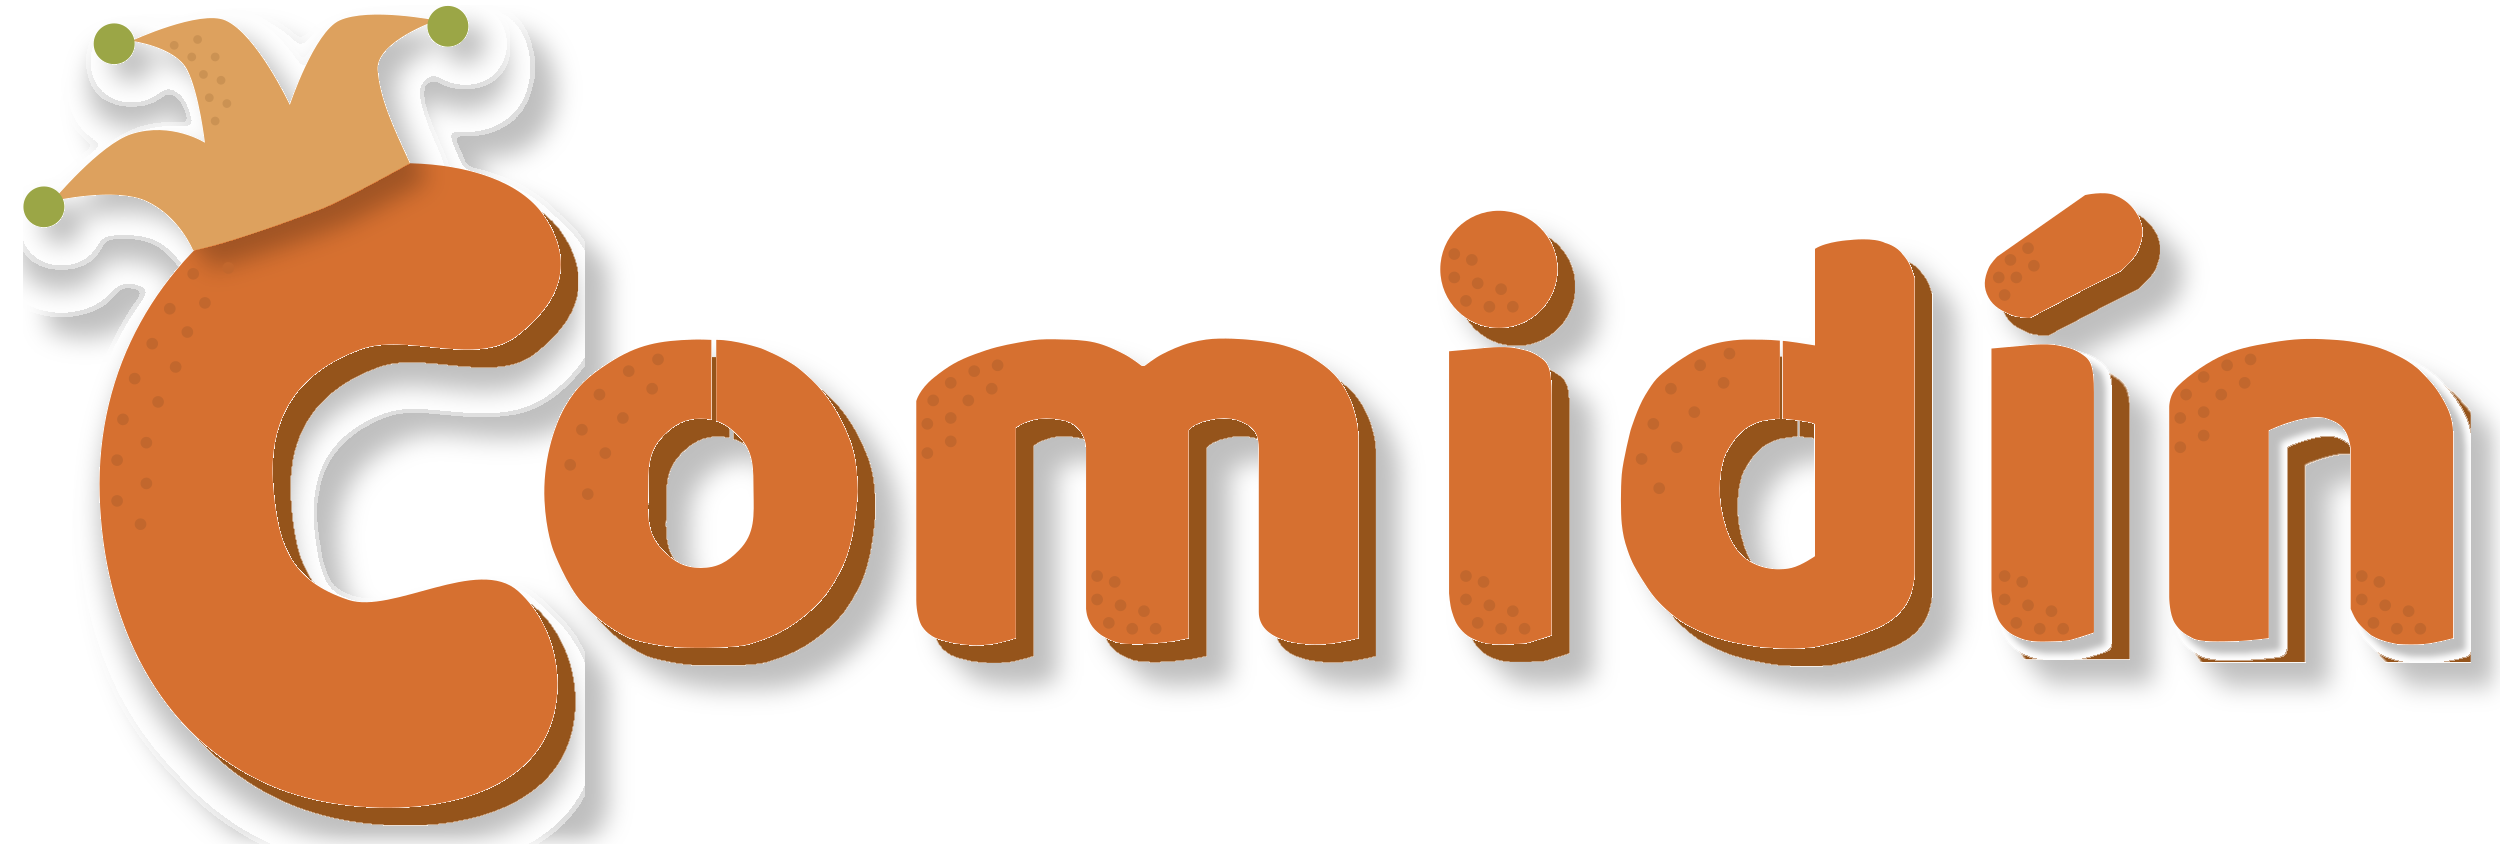
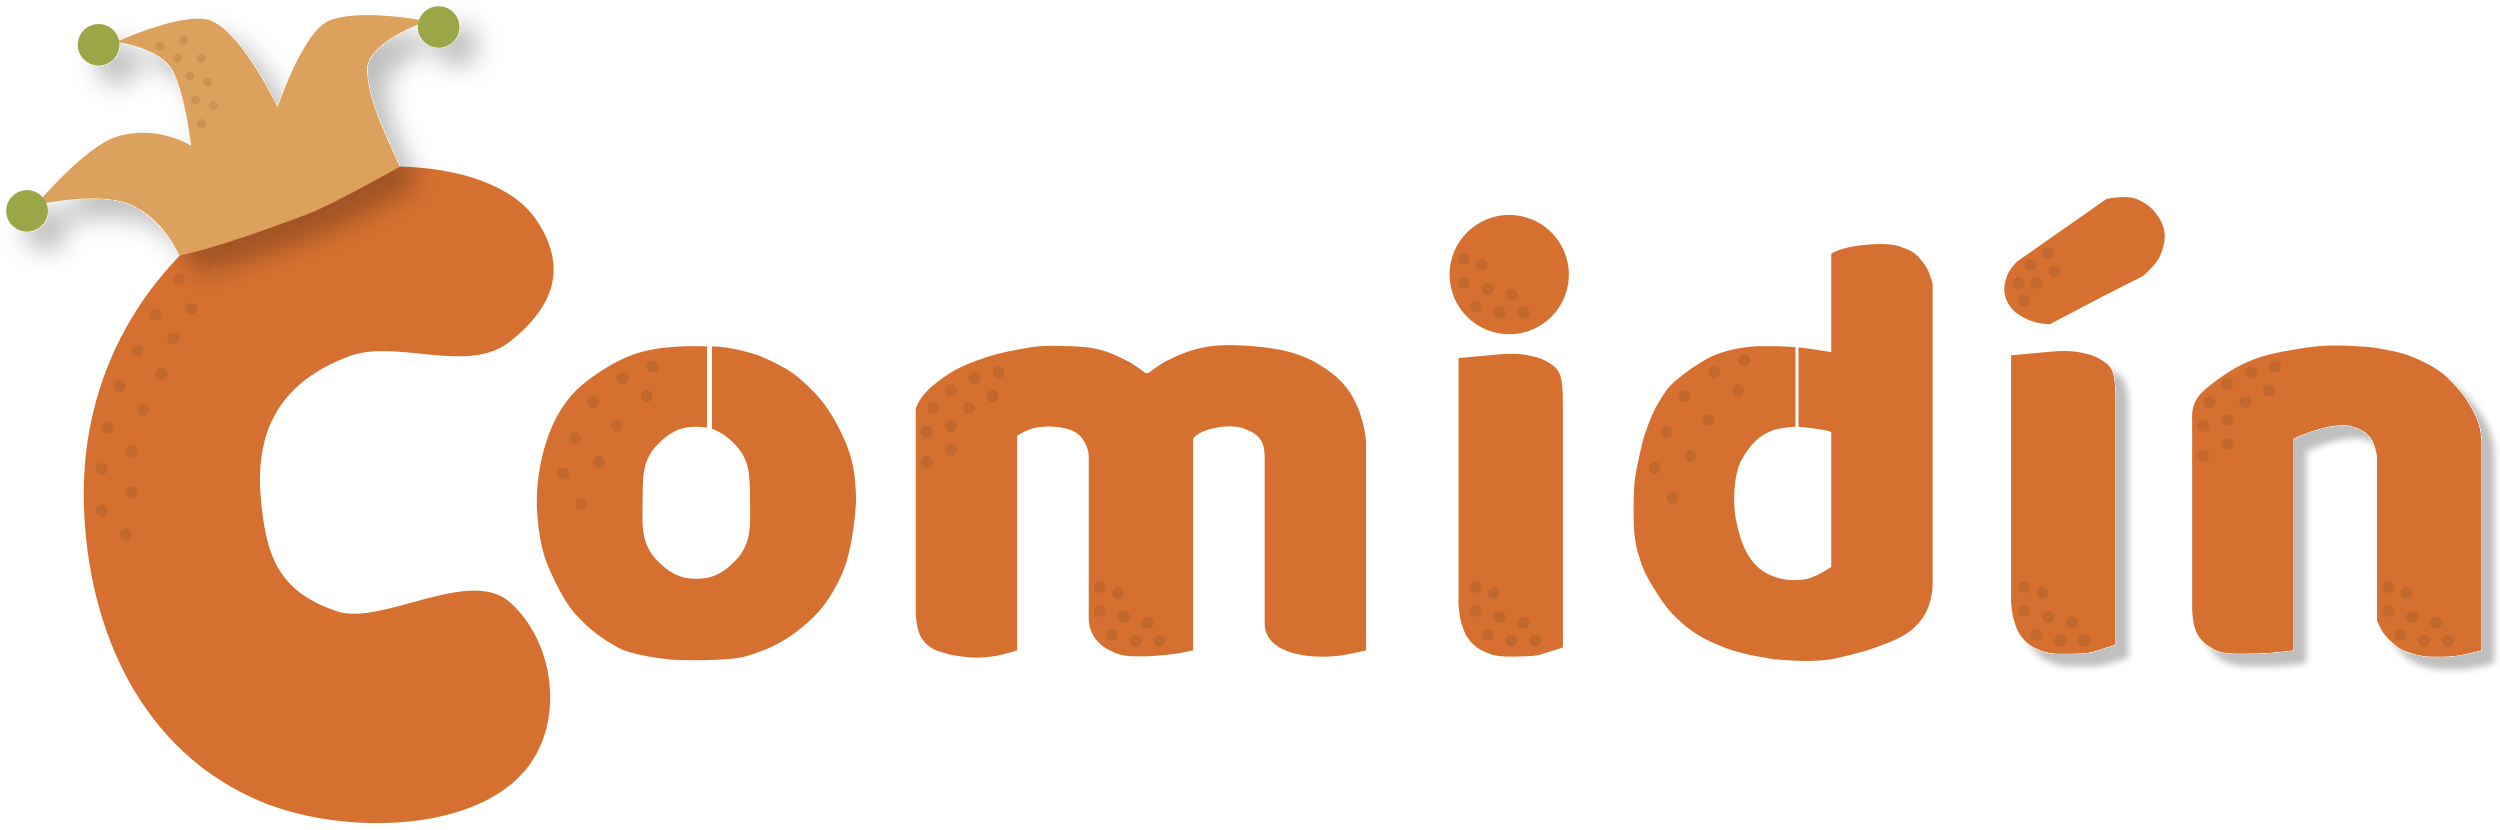
- <svg xmlns="http://www.w3.org/2000/svg" width="427" height="144" viewBox="0 0 427 144" fill="none">
+ <svg xmlns="http://www.w3.org/2000/svg" width="404" height="134" viewBox="0 0 404 134" fill="none">
+   <path d="M82.444 55.175C89.673 49.423 91.666 43.11 86.78 35.704C79.072 24.018 51.443 24.951 39.522 32.71C23.423 43.188 12.934 60.42 13.556 81.61C14.149 101.787 22.861 121.444 42.119 129.511C55.318 135.041 77.87 134.776 85.818 123.24C91.079 115.603 89.403 103.615 82.444 97.356C75.93 91.496 61.722 101.19 54.493 98.794C44.951 95.63 42.889 89.801 42.119 80.1C41.241 69.059 45.702 61.569 56.421 57.572C64.131 54.696 75.591 60.628 82.444 55.175Z" fill="#D67030" />
  <g filter="url(#filter0_d_47_1163)">
-     <g filter="url(#filter1_d_47_1163)">
-       <g filter="url(#filter2_d_47_1163)">
-         <path d="M88.5 57.207C96 51.239 98.067 44.69 92.998 37.005C85.001 24.881 56.336 25.849 43.967 33.899C27.265 44.771 16.381 62.649 17.027 84.634C17.642 105.567 26.682 125.963 46.661 134.332C60.356 140.069 83.754 139.795 92 127.825C97.459 119.902 95.72 107.464 88.5 100.97C81.741 94.891 67 104.949 59.5 102.462C49.6 99.18 47.461 93.132 46.661 83.067C45.751 71.612 50.379 63.841 61.5 59.694C69.5 56.71 81.389 62.865 88.5 57.207Z" fill="#D67030" />
-       </g>
-       <g filter="url(#filter3_d_47_1163)">
-         <path d="M54.5 35.822C50.5 37.314 40 41.293 33 42.785C33 42.785 30.676 36.936 25 34.331C19.681 31.889 9 34.331 9 34.331C9 34.331 17.067 24.618 22.5 22.892C29.26 20.745 35 24.384 35 24.384C35 24.384 34.033 15.953 32 11.951C29.967 7.95 22.5 6.978 22.5 6.978C22.5 6.978 34.2 1.604 38.5 3.497C43.809 5.835 49.5 17.919 49.5 17.919C49.5 17.919 53.694 5.436 58 3.497C63.032 1.232 74.5 3.497 74.5 3.497C74.5 3.497 64.109 7.096 64.5 11.951C64.891 16.807 67 21.4 70 27.865C70 27.865 58.5 34.331 54.5 35.822Z" fill="#DDA15E" />
-         <ellipse cx="7.5" cy="35.325" rx="3.5" ry="3.481" fill="#9BA646" />
-         <ellipse cx="19.5" cy="7.476" rx="3.5" ry="3.481" fill="#9BA646" />
-         <ellipse cx="76.5" cy="4.492" rx="3.5" ry="3.481" fill="#9BA646" />
-       </g>
-       <ellipse cx="35.75" cy="16.692" rx="0.75" ry="0.746" fill="#CB9253" />
-       <ellipse cx="34.75" cy="12.714" rx="0.75" ry="0.746" fill="#CB9253" />
-       <ellipse cx="32.75" cy="9.73" rx="0.75" ry="0.746" fill="#CB9253" />
-       <ellipse cx="29.75" cy="7.741" rx="0.75" ry="0.746" fill="#CB9253" />
-       <ellipse cx="36.75" cy="20.671" rx="0.75" ry="0.746" fill="#CB9253" />
-       <ellipse cx="38.75" cy="17.687" rx="0.75" ry="0.746" fill="#CB9253" />
-       <ellipse cx="37.75" cy="13.708" rx="0.75" ry="0.746" fill="#CB9253" />
-       <ellipse cx="36.75" cy="9.73" rx="0.75" ry="0.746" fill="#CB9253" />
-       <ellipse cx="33.75" cy="6.746" rx="0.75" ry="0.746" fill="#CB9253" />
-       <ellipse cx="33" cy="46.763" rx="1" ry="0.995" fill="#C2672D" />
-       <ellipse cx="35" cy="51.736" rx="1" ry="0.995" fill="#C2672D" />
-       <ellipse cx="39" cy="45.769" rx="1" ry="0.995" fill="#C2672D" />
-       <ellipse cx="24" cy="89.532" rx="1" ry="0.995" fill="#C2672D" />
-       <ellipse cx="32" cy="56.71" rx="1" ry="0.995" fill="#C2672D" />
-       <ellipse cx="30" cy="62.677" rx="1" ry="0.995" fill="#C2672D" />
-       <ellipse cx="27" cy="68.645" rx="1" ry="0.995" fill="#C2672D" />
-       <ellipse cx="25" cy="75.607" rx="1" ry="0.995" fill="#C2672D" />
-       <ellipse cx="25" cy="82.57" rx="1" ry="0.995" fill="#C2672D" />
-       <ellipse cx="29" cy="52.731" rx="1" ry="0.995" fill="#C2672D" />
-       <ellipse cx="26" cy="58.699" rx="1" ry="0.995" fill="#C2672D" />
-       <ellipse cx="23" cy="64.667" rx="1" ry="0.995" fill="#C2672D" />
-       <ellipse cx="21" cy="71.629" rx="1" ry="0.995" fill="#C2672D" />
-       <ellipse cx="20" cy="78.591" rx="1" ry="0.995" fill="#C2672D" />
-       <ellipse cx="20" cy="85.554" rx="1" ry="0.995" fill="#C2672D" />
-     </g>
-     <g filter="url(#filter4_d_47_1163)">
-       <path d="M113.205 74.503C115.155 72.499 116.909 71.503 119.705 71.503C120.354 71.503 120.948 71.557 121.5 71.664V58.051C121.5 58.051 119.671 57.965 118.5 58C112.629 58.178 108.936 58.816 104 62C100.519 64.245 98.5 66 96.5 69.5C94.5 73 92.695 79.111 93 85.5C93.25 90.752 94.5 94.003 94.5 94.003C94.5 94.003 96.823 100.099 99.5 103C101.826 105.521 103.514 106.811 106.5 108.5C109.027 109.929 115 110.5 115 110.5C116 110.685 125 110.881 128 110C131 109.119 133.926 107.948 137 105.5C140.483 102.726 142.094 100.524 144 96.5C146.131 92.001 146.5 84 146.5 84C146.409 78.981 145.866 76.046 143.5 71.5C141.624 67.895 139.647 65.572 136.5 63C134.268 61.176 130 59.5 130 59.5C130 59.5 125.5 58 122.334 58.051V71.877C123.765 72.333 124.945 73.207 126.205 74.503C128.88 77.253 128.658 80.167 128.705 84.003C128.755 88.028 129.03 91.135 126.205 94.003C124.243 95.995 122.501 97.003 119.705 97.003C116.909 97.003 115.167 95.995 113.205 94.003C110.38 91.135 110.656 88.028 110.705 84.003C110.753 80.167 110.53 77.253 113.205 74.503Z" fill="#D67030" />
-       <circle cx="107.389" cy="63.389" r="1" transform="rotate(-145.738 107.389 63.3895)" fill="#C2672D" />
-       <circle cx="99.389" cy="73.397" r="1" transform="rotate(-145.738 99.3893 73.3972)" fill="#C2672D" />
-       <circle cx="102.389" cy="67.389" r="1" transform="rotate(-145.738 102.389 67.3895)" fill="#C2672D" />
-       <circle cx="97.389" cy="79.389" r="1" transform="rotate(-145.738 97.3893 79.3895)" fill="#C2672D" />
-       <circle cx="103.389" cy="77.389" r="1" transform="rotate(-145.738 103.389 77.3895)" fill="#C2672D" />
-       <circle cx="100.389" cy="84.389" r="1" transform="rotate(-145.738 100.389 84.3895)" fill="#C2672D" />
-       <circle cx="106.389" cy="71.389" r="1" transform="rotate(-145.738 106.389 71.3895)" fill="#C2672D" />
-       <circle cx="112.389" cy="61.389" r="1" transform="rotate(-145.738 112.389 61.3895)" fill="#C2672D" />
-       <circle cx="111.389" cy="66.389" r="1" transform="rotate(-145.738 111.389 66.3895)" fill="#C2672D" />
-     </g>
-     <g filter="url(#filter5_d_47_1163)">
-       <path d="M175.5 72C174.561 72.331 173.5 73 173.5 73V109C173.5 109 171.094 109.775 169.5 110C167.373 110.3 166.128 110.289 164 110C163.013 109.866 162.455 109.781 161.5 109.5C160.491 109.203 159.863 109.1 159 108.5C158.32 108.027 157.973 107.68 157.5 107C157.027 106.32 156.5 104.5 156.5 102.5C156.5 100.5 156.5 98 156.5 98V70.5V68.5C156.5 68.5 157 66.5 159.5 64.5C162 62.5 163.546 61.589 166.5 60.5C169.454 59.411 171.017 59.04 174 58.5C175.359 58.254 176.124 58.11 177.5 58C179.252 57.861 181.5 58 182 58C182.5 58 185.092 58.043 187 58.5C189.002 58.98 190.673 59.827 191.92 60.46L192 60.5C193.256 61.137 195 62.5 195 62.5H195.5C195.5 62.5 197.244 61.137 198.5 60.5C199.756 59.863 201.466 59.033 203.5 58.5C204.463 58.248 205.015 58.144 206 58C208.705 57.605 213 58 213 58C213 58 215.452 58.212 217 58.5C217 58.5 220.824 59.043 224 61C227.176 62.957 228.956 64.604 230.5 68C231.011 69.124 231.5 71 231.5 71C231.5 71 232 73 232 74.5L232 109C232 109 228.678 109.849 226.5 110C225.136 110.095 223.778 110.068 223 110C222.222 109.932 215 109.5 215 104.5C215 99.5 215 103.476 215 102.819V77C215 77 215.091 75.03 214.5 74C213.909 72.97 213.145 72.501 212 72C211.262 71.677 210.799 71.597 210 71.5C209.225 71.406 208.778 71.432 208 71.5C207.008 71.586 205.5 72 205.5 72C205.5 72 204.163 72.432 203.5 73C203.29 73.18 203 73.5 203 73.5V75V109C203 109 201.482 109.337 200.5 109.5C198.564 109.821 195.5 110 195.5 110C192.932 109.976 191.259 110.222 189 109C188.381 108.665 188.025 108.469 187.5 108C186.772 107.349 186.402 106.89 186 106C185.668 105.267 185.583 104.801 185.5 104V80V79.5C185.5 78.329 185.5 77.5 185.5 76.5C185.5 75.5 185.044 74.059 184 73C182.956 71.941 181.347 71.642 179.5 71.5C178.916 71.455 178.584 71.457 178 71.5C177.007 71.573 176.439 71.669 175.5 72Z" fill="#D67030" />
-       <circle cx="166.389" cy="63.389" r="1" transform="rotate(-145.738 166.389 63.3895)" fill="#C2672D" />
-       <circle cx="159.389" cy="68.389" r="1" transform="rotate(-145.738 159.389 68.3895)" fill="#C2672D" />
-       <circle cx="162.389" cy="65.389" r="1" transform="rotate(-145.738 162.389 65.3895)" fill="#C2672D" />
-       <circle cx="158.389" cy="72.389" r="1" transform="rotate(-145.738 158.389 72.3895)" fill="#C2672D" />
-       <circle cx="169.389" cy="66.389" r="1" transform="rotate(-145.738 169.389 66.3895)" fill="#C2672D" />
-       <circle cx="162.389" cy="75.389" r="1" transform="rotate(-145.738 162.389 75.3895)" fill="#C2672D" />
-       <circle cx="158.389" cy="77.389" r="1" transform="rotate(-145.738 158.389 77.3895)" fill="#C2672D" />
-       <circle cx="162.389" cy="71.389" r="1" transform="rotate(-145.738 162.389 71.3895)" fill="#C2672D" />
-       <circle cx="170.389" cy="62.389" r="1" transform="rotate(-145.738 170.389 62.3895)" fill="#C2672D" />
-       <circle cx="165.389" cy="68.389" r="1" transform="rotate(-145.738 165.389 68.3895)" fill="#C2672D" />
-       <circle cx="189.389" cy="106.389" r="1" transform="rotate(-145.738 189.389 106.389)" fill="#C2672D" />
-       <circle cx="187.389" cy="102.389" r="1" transform="rotate(-145.738 187.389 102.389)" fill="#C2672D" />
-       <circle cx="187.389" cy="98.389" r="1" transform="rotate(-145.738 187.389 98.3895)" fill="#C2672D" />
-       <circle cx="193.389" cy="107.389" r="1" transform="rotate(-145.738 193.389 107.389)" fill="#C2672D" />
-       <circle cx="197.389" cy="107.389" r="1" transform="rotate(-145.738 197.389 107.389)" fill="#C2672D" />
-       <circle cx="190.389" cy="99.389" r="1" transform="rotate(-145.738 190.389 99.3895)" fill="#C2672D" />
-       <circle cx="191.389" cy="103.389" r="1" transform="rotate(-145.738 191.389 103.389)" fill="#C2672D" />
-       <circle cx="195.389" cy="104.389" r="1" transform="rotate(-145.738 195.389 104.389)" fill="#C2672D" />
-     </g>
-     <g filter="url(#filter6_d_47_1163)">
-       <path d="M247.5 101.343V60L253 59.5C253 59.5 256.708 59.012 259 59.5C260.632 59.848 261.5 60 263 61C264.5 62 265 63 265 67.5V108.5C265 108.5 264.092 108.824 263.5 109C261.271 109.664 261.122 109.947 258.5 110C256.538 110.039 254.319 110.237 252.5 109.5C251.195 108.972 250.422 108.565 249.5 107.5C248.643 106.51 248.395 105.749 248 104.5C247.623 103.31 247.5 101.343 247.5 101.343Z" fill="#D67030" />
-       <circle cx="256" cy="46" r="10" fill="#D67030" />
-       <circle cx="252.389" cy="106.389" r="1" transform="rotate(-145.738 252.389 106.389)" fill="#C2672D" />
-       <circle cx="250.389" cy="102.389" r="1" transform="rotate(-145.738 250.389 102.389)" fill="#C2672D" />
-       <circle cx="250.389" cy="98.389" r="1" transform="rotate(-145.738 250.389 98.3895)" fill="#C2672D" />
-       <circle cx="256.389" cy="107.389" r="1" transform="rotate(-145.738 256.389 107.389)" fill="#C2672D" />
-       <circle cx="260.389" cy="107.389" r="1" transform="rotate(-145.738 260.389 107.389)" fill="#C2672D" />
-       <circle cx="253.389" cy="99.389" r="1" transform="rotate(-145.738 253.389 99.3895)" fill="#C2672D" />
-       <circle cx="254.389" cy="103.389" r="1" transform="rotate(-145.738 254.389 103.389)" fill="#C2672D" />
-       <circle cx="258.389" cy="104.389" r="1" transform="rotate(-145.738 258.389 104.389)" fill="#C2672D" />
-       <circle cx="250.389" cy="51.389" r="1" transform="rotate(-145.738 250.389 51.3895)" fill="#C2672D" />
-       <circle cx="248.389" cy="47.389" r="1" transform="rotate(-145.738 248.389 47.3895)" fill="#C2672D" />
-       <circle cx="248.389" cy="43.389" r="1" transform="rotate(-145.738 248.389 43.3895)" fill="#C2672D" />
-       <circle cx="254.389" cy="52.389" r="1" transform="rotate(-145.738 254.389 52.3895)" fill="#C2672D" />
-       <circle cx="258.389" cy="52.389" r="1" transform="rotate(-145.738 258.389 52.3895)" fill="#C2672D" />
-       <circle cx="251.389" cy="44.389" r="1" transform="rotate(-145.738 251.389 44.3895)" fill="#C2672D" />
-       <circle cx="252.389" cy="48.389" r="1" transform="rotate(-145.738 252.389 48.3895)" fill="#C2672D" />
-       <circle cx="256.389" cy="49.389" r="1" transform="rotate(-145.738 256.389 49.3895)" fill="#C2672D" />
-     </g>
-     <g filter="url(#filter7_d_47_1163)">
-       <path d="M310 95V72.5C310 72 304.5 71.51 304.5 71.51V58.235C304.593 58.153 308.834 58.788 310 59V42.5C312.037 41.203 316 41 316 41C316 41 320 40.5 322 41.5C322 41.5 324 42 325 43.5C325 43.5 326 44.5 326.5 46L327 47.5C327 47.5 327 78.5 327 98C327 98 327 101.5 325 104C323 106.5 320.7 107.305 317.5 108.5C314.701 109.545 310 110.5 310 110.5C306.51 110.964 304.009 110.781 300.5 110.5C300.5 110.5 295.16 109.783 292 108.5C288.835 107.215 287.008 106.318 284.5 104C282.664 102.303 281.833 101.116 280.5 99C279.337 97.153 278.706 96.066 278 94C277.418 92.296 277.194 91.29 277 89.5C276.805 87.71 276.8 83.367 277 81C277.199 78.633 278.5 73.5 278.5 73.5C278.5 73.5 279.676 69.666 281 67.5C282.658 64.788 282.992 64.453 285.5 62.5C286.611 61.635 288.5 60.5 288.5 60.5C292.5 58 298 58 298 58C299.807 58 301.986 57.98 304 58.18V71.51C302.179 71.58 300.5 72 300.5 72C297.76 72.961 296.451 74.486 295 77C293.548 79.514 293.5 84.5 294 87C294.499 89.5 295.492 94.034 299 96C302.507 97.966 306 97 306 97C307.7 96.6 310 95 310 95Z" fill="#D67030" />
-       <circle cx="290.389" cy="62.389" r="1" transform="rotate(-145.738 290.389 62.3895)" fill="#C2672D" />
-       <circle cx="282.389" cy="72.397" r="1" transform="rotate(-145.738 282.389 72.3972)" fill="#C2672D" />
-       <circle cx="285.389" cy="66.389" r="1" transform="rotate(-145.738 285.389 66.3895)" fill="#C2672D" />
-       <circle cx="280.389" cy="78.389" r="1" transform="rotate(-145.738 280.389 78.3895)" fill="#C2672D" />
-       <circle cx="286.389" cy="76.389" r="1" transform="rotate(-145.738 286.389 76.3895)" fill="#C2672D" />
-       <circle cx="283.389" cy="83.389" r="1" transform="rotate(-145.738 283.389 83.3895)" fill="#C2672D" />
-       <circle cx="289.389" cy="70.389" r="1" transform="rotate(-145.738 289.389 70.3895)" fill="#C2672D" />
-       <circle cx="295.389" cy="60.389" r="1" transform="rotate(-145.738 295.389 60.3895)" fill="#C2672D" />
-       <circle cx="294.389" cy="65.389" r="1" transform="rotate(-145.738 294.389 65.3895)" fill="#C2672D" />
-     </g>
-     <g filter="url(#filter8_d_47_1163)">
-       <g filter="url(#filter9_d_47_1163)">
-         <path d="M340.141 100.877V59.534L345.641 59.034C345.641 59.034 349.349 58.546 351.641 59.034C353.273 59.382 354.141 59.534 355.641 60.534C357.141 61.534 357.641 62.534 357.641 67.034V108.034C357.641 108.034 356.733 108.358 356.141 108.534C353.912 109.198 353.763 109.481 351.141 109.534C349.179 109.573 346.96 109.771 345.141 109.034C343.836 108.506 343.063 108.099 342.141 107.034C341.284 106.044 341.037 105.283 340.641 104.034C340.264 102.844 340.141 100.877 340.141 100.877Z" fill="#D67030" />
-       </g>
-       <path d="M356.141 33.317L341.141 43.817C341.141 43.817 340.023 44.919 339.641 45.817C338.873 47.623 338.703 49.093 339.641 50.817C340.501 52.399 341.969 53.15 343.641 53.817C344.744 54.258 346.641 54.317 346.641 54.317C356.141 49.317 356.141 49.317 362.141 46.317L362.141 46.317C362.141 46.317 364.435 44.473 365.141 42.817C366.059 40.661 366.283 38.863 365.141 36.817C364.189 35.112 362.96 34.027 361.141 33.317C359.313 32.603 356.141 33.317 356.141 33.317Z" fill="#D67030" />
-       <circle cx="344.389" cy="106.389" r="1" transform="rotate(-145.738 344.389 106.389)" fill="#C2672D" />
-       <circle cx="342.389" cy="102.389" r="1" transform="rotate(-145.738 342.389 102.389)" fill="#C2672D" />
-       <circle cx="342.389" cy="98.389" r="1" transform="rotate(-145.738 342.389 98.3895)" fill="#C2672D" />
-       <circle cx="348.389" cy="107.389" r="1" transform="rotate(-145.738 348.389 107.389)" fill="#C2672D" />
-       <circle cx="352.389" cy="107.389" r="1" transform="rotate(-145.738 352.389 107.389)" fill="#C2672D" />
-       <circle cx="345.389" cy="99.389" r="1" transform="rotate(-145.738 345.389 99.3895)" fill="#C2672D" />
-       <circle cx="346.389" cy="103.389" r="1" transform="rotate(-145.738 346.389 103.389)" fill="#C2672D" />
-       <circle cx="350.389" cy="104.389" r="1" transform="rotate(-145.738 350.389 104.389)" fill="#C2672D" />
-       <circle cx="342.389" cy="50.389" r="1" transform="rotate(-145.738 342.389 50.3895)" fill="#C2672D" />
-       <circle cx="343.389" cy="44.389" r="1" transform="rotate(-145.738 343.389 44.3895)" fill="#C2672D" />
-       <circle cx="344.389" cy="47.389" r="1" transform="rotate(-145.738 344.389 47.3895)" fill="#C2672D" />
-       <circle cx="346.389" cy="42.389" r="1" transform="rotate(-145.738 346.389 42.3895)" fill="#C2672D" />
-       <circle cx="341.389" cy="47.389" r="1" transform="rotate(-145.738 341.389 47.3895)" fill="#C2672D" />
-       <circle cx="347.389" cy="45.389" r="1" transform="rotate(-145.738 347.389 45.3895)" fill="#C2672D" />
-     </g>
-     <g filter="url(#filter10_d_47_1163)">
-       <g filter="url(#filter11_d_47_1163)">
-         <path d="M387.5 109V73.5C387.5 73.5 389.881 72.404 391.5 72C391.5 72 395.283 70.716 397.5 71.5C398.828 71.969 399.671 72.362 400.5 73.5C401.228 74.498 401.5 76.5 401.5 76.5V104C401.5 104 402.016 105.273 402.5 106C403.266 107.149 405 108.5 405 108.5C406.855 109.651 409.5 110 409.5 110C410.864 110.095 412.638 110.11 414 110C415.985 109.84 419 109 419 109V75C419 74.609 419.016 74.39 419 74C418.884 71.1 418.048 69.456 416.5 67C415.393 65.244 413 63 413 63C411.587 61.818 410.657 61.305 409 60.5C406.611 59.34 405.11 58.99 402.5 58.5C400.762 58.174 399.765 58.107 398 58C394.097 57.763 391.858 57.861 388 58.5C384.402 59.097 381.777 59.651 379 61C376.223 62.349 372.576 65.045 371.5 66.5C370.424 67.955 370.5 69.679 370.5 69.679C370.5 81.5 370.5 89.5 370.5 102C370.5 102 370.52 104.99 371.5 106.5C372.33 107.779 373.149 108.292 374.5 109C375.851 109.708 379.066 109.571 382 109.5C384.156 109.448 387.5 109 387.5 109Z" fill="#D67030" />
-       </g>
-       <circle cx="380.389" cy="62.389" r="1" transform="rotate(-145.738 380.389 62.3895)" fill="#C2672D" />
-       <circle cx="373.389" cy="67.389" r="1" transform="rotate(-145.738 373.389 67.3895)" fill="#C2672D" />
-       <circle cx="376.389" cy="64.389" r="1" transform="rotate(-145.738 376.389 64.3895)" fill="#C2672D" />
-       <circle cx="372.389" cy="71.389" r="1" transform="rotate(-145.738 372.389 71.3895)" fill="#C2672D" />
-       <circle cx="383.389" cy="65.389" r="1" transform="rotate(-145.738 383.389 65.3895)" fill="#C2672D" />
-       <circle cx="376.389" cy="74.389" r="1" transform="rotate(-145.738 376.389 74.3895)" fill="#C2672D" />
-       <circle cx="372.389" cy="76.389" r="1" transform="rotate(-145.738 372.389 76.3895)" fill="#C2672D" />
-       <circle cx="376.389" cy="70.389" r="1" transform="rotate(-145.738 376.389 70.3895)" fill="#C2672D" />
-       <circle cx="384.389" cy="61.389" r="1" transform="rotate(-145.738 384.389 61.3895)" fill="#C2672D" />
-       <circle cx="379.389" cy="67.389" r="1" transform="rotate(-145.738 379.389 67.3895)" fill="#C2672D" />
-       <circle cx="405.389" cy="106.389" r="1" transform="rotate(-145.738 405.389 106.389)" fill="#C2672D" />
-       <circle cx="403.389" cy="102.389" r="1" transform="rotate(-145.738 403.389 102.389)" fill="#C2672D" />
-       <circle cx="403.389" cy="98.389" r="1" transform="rotate(-145.738 403.389 98.3895)" fill="#C2672D" />
-       <circle cx="409.389" cy="107.389" r="1" transform="rotate(-145.738 409.389 107.389)" fill="#C2672D" />
-       <circle cx="413.389" cy="107.389" r="1" transform="rotate(-145.738 413.389 107.389)" fill="#C2672D" />
-       <circle cx="406.389" cy="99.389" r="1" transform="rotate(-145.738 406.389 99.3895)" fill="#C2672D" />
-       <circle cx="407.389" cy="103.389" r="1" transform="rotate(-145.738 407.389 103.389)" fill="#C2672D" />
-       <circle cx="411.389" cy="104.389" r="1" transform="rotate(-145.738 411.389 104.389)" fill="#C2672D" />
-     </g>
+     <path d="M49.674 34.564C45.819 36.002 35.698 39.836 28.951 41.274C28.951 41.274 26.712 35.637 21.241 33.126C16.114 30.772 5.819 33.126 5.819 33.126C5.819 33.126 13.595 23.765 18.831 22.101C25.347 20.031 30.879 23.539 30.879 23.539C30.879 23.539 29.948 15.413 27.988 11.556C26.028 7.699 18.831 6.762 18.831 6.762C18.831 6.762 30.108 1.582 34.253 3.407C39.369 5.66 44.855 17.308 44.855 17.308C44.855 17.308 48.897 5.276 53.047 3.407C57.897 1.224 68.951 3.407 68.951 3.407C68.951 3.407 58.936 6.876 59.312 11.556C59.689 16.235 61.722 20.663 64.614 26.894C64.614 26.894 53.529 33.126 49.674 34.564Z" fill="#DDA15E" />
+     <ellipse cx="4.373" cy="34.084" rx="3.373" ry="3.355" fill="#9BA646" />
+     <ellipse cx="15.939" cy="7.242" rx="3.373" ry="3.355" fill="#9BA646" />
+     <ellipse cx="70.878" cy="4.366" rx="3.373" ry="3.355" fill="#9BA646" />
  </g>
+   <ellipse cx="31.602" cy="16.125" rx="0.723" ry="0.719" fill="#CB9253" />
+   <ellipse cx="30.638" cy="12.29" rx="0.723" ry="0.719" fill="#CB9253" />
+   <ellipse cx="28.711" cy="9.415" rx="0.723" ry="0.719" fill="#CB9253" />
+   <ellipse cx="25.819" cy="7.497" rx="0.723" ry="0.719" fill="#CB9253" />
+   <ellipse cx="32.566" cy="19.96" rx="0.723" ry="0.719" fill="#CB9253" />
+   <ellipse cx="34.493" cy="17.084" rx="0.723" ry="0.719" fill="#CB9253" />
+   <ellipse cx="33.53" cy="13.249" rx="0.723" ry="0.719" fill="#CB9253" />
+   <ellipse cx="32.566" cy="9.415" rx="0.723" ry="0.719" fill="#CB9253" />
+   <ellipse cx="29.674" cy="6.539" rx="0.723" ry="0.719" fill="#CB9253" />
+   <ellipse cx="28.951" cy="45.109" rx="0.964" ry="0.959" fill="#C2672D" />
+   <ellipse cx="30.879" cy="49.902" rx="0.964" ry="0.959" fill="#C2672D" />
+   <ellipse cx="34.734" cy="44.15" rx="0.964" ry="0.959" fill="#C2672D" />
+   <ellipse cx="20.277" cy="86.331" rx="0.964" ry="0.959" fill="#C2672D" />
+   <ellipse cx="27.987" cy="54.696" rx="0.964" ry="0.959" fill="#C2672D" />
+   <ellipse cx="26.059" cy="60.447" rx="0.964" ry="0.959" fill="#C2672D" />
+   <ellipse cx="23.168" cy="66.199" rx="0.964" ry="0.959" fill="#C2672D" />
+   <ellipse cx="21.241" cy="72.91" rx="0.964" ry="0.959" fill="#C2672D" />
+   <ellipse cx="21.241" cy="79.621" rx="0.964" ry="0.959" fill="#C2672D" />
+   <ellipse cx="25.096" cy="50.861" rx="0.964" ry="0.959" fill="#C2672D" />
+   <ellipse cx="22.205" cy="56.613" rx="0.964" ry="0.959" fill="#C2672D" />
+   <ellipse cx="19.313" cy="62.365" rx="0.964" ry="0.959" fill="#C2672D" />
+   <ellipse cx="17.385" cy="69.075" rx="0.964" ry="0.959" fill="#C2672D" />
+   <ellipse cx="16.421" cy="75.786" rx="0.964" ry="0.959" fill="#C2672D" />
+   <ellipse cx="16.421" cy="82.496" rx="0.964" ry="0.959" fill="#C2672D" />
+   <path d="M106.256 71.845C108.135 69.914 109.826 68.954 112.521 68.954C113.147 68.954 113.718 69.006 114.251 69.109V55.988C114.251 55.988 112.488 55.905 111.359 55.939C105.7 56.111 102.141 56.725 97.384 59.794C94.029 61.959 92.083 63.65 90.155 67.023C88.227 70.397 86.488 76.287 86.781 82.445C87.023 87.507 88.227 90.64 88.227 90.64C88.227 90.64 90.466 96.516 93.046 99.312C95.288 101.742 96.916 102.985 99.793 104.613C102.229 105.99 107.986 106.541 107.986 106.541C108.95 106.719 117.624 106.908 120.516 106.059C123.407 105.209 126.228 104.081 129.19 101.722C132.548 99.048 134.1 96.925 135.937 93.047C137.991 88.711 138.347 80.999 138.347 80.999C138.259 76.161 137.735 73.332 135.455 68.951C133.647 65.476 131.742 63.237 128.708 60.758C126.557 59 122.444 57.385 122.444 57.385C122.444 57.385 118.106 55.939 115.055 55.988V69.314C116.434 69.754 117.571 70.597 118.786 71.845C121.364 74.496 121.15 77.305 121.196 81.002C121.243 84.882 121.509 87.876 118.786 90.64C116.895 92.56 115.216 93.532 112.521 93.532C109.826 93.532 108.147 92.56 106.256 90.64C103.533 87.876 103.799 84.882 103.846 81.002C103.892 77.305 103.678 74.496 106.256 71.845Z" fill="#D67030" />
+   <circle cx="100.65" cy="61.134" r="0.964" transform="rotate(-145.738 100.65 61.1337)" fill="#C2672D" />
+   <circle cx="92.94" cy="70.779" r="0.964" transform="rotate(-145.738 92.9399 70.7794)" fill="#C2672D" />
+   <circle cx="95.832" cy="64.989" r="0.964" transform="rotate(-145.738 95.8315 64.989)" fill="#C2672D" />
+   <circle cx="91.012" cy="76.555" r="0.964" transform="rotate(-145.738 91.0121 76.5551)" fill="#C2672D" />
+   <circle cx="96.795" cy="74.627" r="0.964" transform="rotate(-145.738 96.7949 74.6275)" fill="#C2672D" />
+   <circle cx="93.904" cy="81.374" r="0.964" transform="rotate(-145.738 93.9037 81.3743)" fill="#C2672D" />
+   <circle cx="99.686" cy="68.844" r="0.964" transform="rotate(-145.738 99.6865 68.8444)" fill="#C2672D" />
+   <circle cx="105.47" cy="59.206" r="0.964" transform="rotate(-145.738 105.47 59.2061)" fill="#C2672D" />
+   <circle cx="104.506" cy="64.025" r="0.964" transform="rotate(-145.738 104.506 64.0252)" fill="#C2672D" />
+   <path d="M166.298 69.433C165.393 69.752 164.371 70.397 164.371 70.397V105.095C164.371 105.095 162.052 105.842 160.515 106.059C158.465 106.348 157.266 106.337 155.214 106.059C154.263 105.93 153.725 105.848 152.805 105.577C151.832 105.291 151.227 105.191 150.395 104.613C149.739 104.157 149.405 103.823 148.949 103.167C148.494 102.512 147.985 100.758 147.985 98.83C147.985 96.902 147.985 94.493 147.985 94.493V67.987V66.06C147.985 66.06 148.467 64.132 150.877 62.204C153.286 60.276 154.776 59.398 157.624 58.349C160.471 57.3 161.978 56.941 164.853 56.421C166.162 56.184 166.899 56.045 168.226 55.939C169.914 55.805 172.081 55.939 172.563 55.939C173.045 55.939 175.543 55.98 177.382 56.421C179.312 56.884 180.922 57.7 182.125 58.31L182.202 58.349C183.412 58.962 185.093 60.276 185.093 60.276H185.575C185.575 60.276 187.256 58.962 188.467 58.349C189.677 57.735 191.325 56.935 193.286 56.421C194.214 56.178 194.746 56.078 195.695 55.939C198.303 55.559 202.442 55.939 202.442 55.939C202.442 55.939 204.806 56.144 206.298 56.421C206.298 56.421 209.983 56.945 213.044 58.831C216.106 60.717 217.821 62.304 219.309 65.578C219.802 66.661 220.273 68.469 220.273 68.469C220.273 68.469 220.755 70.397 220.755 71.843L220.755 105.095C220.755 105.095 217.553 105.913 215.454 106.059C214.14 106.15 212.831 106.124 212.081 106.059C211.331 105.994 204.37 105.577 204.37 100.758C204.37 95.939 204.37 99.77 204.37 99.138V74.252C204.37 74.252 204.458 72.354 203.888 71.361C203.318 70.368 202.582 69.916 201.478 69.433C200.768 69.122 200.321 69.044 199.551 68.951C198.803 68.861 198.373 68.886 197.623 68.951C196.667 69.034 195.213 69.433 195.213 69.433C195.213 69.433 193.925 69.849 193.286 70.397C193.084 70.57 192.804 70.879 192.804 70.879V72.325V105.095C192.804 105.095 191.341 105.42 190.394 105.577C188.528 105.887 185.575 106.059 185.575 106.059C183.1 106.035 181.488 106.272 179.31 105.095C178.713 104.772 178.37 104.584 177.864 104.131C177.163 103.504 176.806 103.061 176.419 102.204C176.099 101.497 176.017 101.048 175.937 100.276V77.144V76.662C175.937 75.533 175.937 74.734 175.937 73.77C175.937 72.806 175.497 71.418 174.491 70.397C173.485 69.376 171.934 69.088 170.154 68.951C169.591 68.908 169.271 68.91 168.708 68.951C167.751 69.021 167.203 69.114 166.298 69.433Z" fill="#D67030" />
+   <circle cx="157.517" cy="61.134" r="0.964" transform="rotate(-145.738 157.517 61.1337)" fill="#C2672D" />
+   <circle cx="150.77" cy="65.953" r="0.964" transform="rotate(-145.738 150.77 65.9529)" fill="#C2672D" />
+   <circle cx="153.662" cy="63.061" r="0.964" transform="rotate(-145.738 153.662 63.0614)" fill="#C2672D" />
+   <circle cx="149.807" cy="69.808" r="0.964" transform="rotate(-145.738 149.807 69.8083)" fill="#C2672D" />
+   <circle cx="160.409" cy="64.025" r="0.964" transform="rotate(-145.738 160.409 64.0253)" fill="#C2672D" />
+   <circle cx="153.662" cy="72.7" r="0.964" transform="rotate(-145.738 153.662 72.6999)" fill="#C2672D" />
+   <circle cx="149.807" cy="74.627" r="0.964" transform="rotate(-145.738 149.807 74.6275)" fill="#C2672D" />
+   <circle cx="153.662" cy="68.844" r="0.964" transform="rotate(-145.738 153.662 68.8444)" fill="#C2672D" />
+   <circle cx="161.372" cy="60.17" r="0.964" transform="rotate(-145.738 161.372 60.1699)" fill="#C2672D" />
+   <circle cx="156.553" cy="65.953" r="0.964" transform="rotate(-145.738 156.553 65.9529)" fill="#C2672D" />
+   <circle cx="179.685" cy="102.579" r="0.964" transform="rotate(-145.738 179.685 102.579)" fill="#C2672D" />
+   <circle cx="177.758" cy="98.724" r="0.964" transform="rotate(-145.738 177.758 98.7235)" fill="#C2672D" />
+   <circle cx="177.758" cy="94.868" r="0.964" transform="rotate(-145.738 177.758 94.8682)" fill="#C2672D" />
+   <circle cx="183.54" cy="103.543" r="0.964" transform="rotate(-145.738 183.54 103.543)" fill="#C2672D" />
+   <circle cx="187.396" cy="103.543" r="0.964" transform="rotate(-145.738 187.396 103.543)" fill="#C2672D" />
+   <circle cx="180.649" cy="95.832" r="0.964" transform="rotate(-145.738 180.649 95.8319)" fill="#C2672D" />
+   <circle cx="181.613" cy="99.687" r="0.964" transform="rotate(-145.738 181.613 99.6873)" fill="#C2672D" />
+   <circle cx="185.468" cy="100.651" r="0.964" transform="rotate(-145.738 185.468 100.651)" fill="#C2672D" />
+   <path d="M235.695 97.715V57.867L240.996 57.385C240.996 57.385 244.57 56.914 246.779 57.385C248.352 57.72 249.189 57.867 250.634 58.831C252.08 59.795 252.562 60.758 252.562 65.096V104.613C252.562 104.613 251.687 104.925 251.116 105.095C248.968 105.735 248.824 106.008 246.297 106.059C244.406 106.097 242.267 106.287 240.514 105.577C239.256 105.068 238.511 104.675 237.623 103.649C236.796 102.695 236.558 101.961 236.177 100.758C235.814 99.611 235.695 97.715 235.695 97.715Z" fill="#D67030" />
+   <ellipse cx="243.887" cy="44.373" rx="9.638" ry="9.638" fill="#D67030" />
+   <circle cx="240.408" cy="102.579" r="0.964" transform="rotate(-145.738 240.408 102.579)" fill="#C2672D" />
+   <circle cx="238.48" cy="98.724" r="0.964" transform="rotate(-145.738 238.48 98.7235)" fill="#C2672D" />
+   <circle cx="238.48" cy="94.868" r="0.964" transform="rotate(-145.738 238.48 94.8682)" fill="#C2672D" />
+   <circle cx="244.263" cy="103.543" r="0.964" transform="rotate(-145.738 244.263 103.543)" fill="#C2672D" />
+   <circle cx="248.118" cy="103.543" r="0.964" transform="rotate(-145.738 248.118 103.543)" fill="#C2672D" />
+   <circle cx="241.372" cy="95.832" r="0.964" transform="rotate(-145.738 241.372 95.8319)" fill="#C2672D" />
+   <circle cx="242.335" cy="99.687" r="0.964" transform="rotate(-145.738 242.335 99.6873)" fill="#C2672D" />
+   <circle cx="246.19" cy="100.651" r="0.964" transform="rotate(-145.738 246.19 100.651)" fill="#C2672D" />
+   <circle cx="238.48" cy="49.568" r="0.964" transform="rotate(-145.738 238.48 49.5678)" fill="#C2672D" />
+   <circle cx="236.552" cy="45.712" r="0.964" transform="rotate(-145.738 236.552 45.7124)" fill="#C2672D" />
+   <circle cx="236.552" cy="41.857" r="0.964" transform="rotate(-145.738 236.552 41.8571)" fill="#C2672D" />
+   <circle cx="242.335" cy="50.532" r="0.964" transform="rotate(-145.738 242.335 50.5315)" fill="#C2672D" />
+   <circle cx="246.19" cy="50.532" r="0.964" transform="rotate(-145.738 246.19 50.5315)" fill="#C2672D" />
+   <circle cx="239.444" cy="42.821" r="0.964" transform="rotate(-145.738 239.444 42.8208)" fill="#C2672D" />
+   <circle cx="240.408" cy="46.676" r="0.964" transform="rotate(-145.738 240.408 46.6762)" fill="#C2672D" />
+   <circle cx="244.263" cy="47.64" r="0.964" transform="rotate(-145.738 244.263 47.64)" fill="#C2672D" />
+   <path d="M295.934 91.601V69.915C295.934 69.433 290.633 68.961 290.633 68.961V56.166C290.723 56.087 294.81 56.699 295.934 56.903V41C297.898 39.75 301.718 39.554 301.718 39.554C301.718 39.554 305.573 39.072 307.501 40.036C307.501 40.036 309.428 40.518 310.392 41.964C310.392 41.964 311.356 42.927 311.838 44.373L312.32 45.819C312.32 45.819 312.32 75.698 312.32 94.493C312.32 94.493 312.32 97.866 310.392 100.276C308.464 102.685 306.248 103.462 303.163 104.613C300.466 105.62 295.934 106.541 295.934 106.541C292.571 106.988 290.16 106.812 286.778 106.541C286.778 106.541 281.631 105.849 278.586 104.613C275.535 103.375 273.775 102.51 271.357 100.276C269.587 98.64 268.786 97.496 267.501 95.457C266.38 93.676 265.772 92.629 265.092 90.637C264.531 88.996 264.315 88.025 264.128 86.3C263.94 84.575 263.936 80.389 264.128 78.108C264.319 75.826 265.574 70.879 265.574 70.879C265.574 70.879 266.707 67.183 267.983 65.096C269.581 62.482 269.903 62.159 272.32 60.276C273.391 59.443 275.212 58.349 275.212 58.349C279.067 55.939 284.368 55.939 284.368 55.939C286.111 55.939 288.211 55.92 290.151 56.112V68.961C288.397 69.028 286.778 69.433 286.778 69.433C284.138 70.359 282.876 71.829 281.477 74.252C280.077 76.675 280.031 81.481 280.513 83.891C280.995 86.3 281.952 90.67 285.332 92.565C288.713 94.46 292.079 93.529 292.079 93.529C293.718 93.143 295.934 91.601 295.934 91.601Z" fill="#D67030" />
+   <circle cx="277.033" cy="60.17" r="0.964" transform="rotate(-145.738 277.033 60.1699)" fill="#C2672D" />
+   <circle cx="269.322" cy="69.816" r="0.964" transform="rotate(-145.738 269.322 69.8158)" fill="#C2672D" />
+   <circle cx="272.214" cy="64.025" r="0.964" transform="rotate(-145.738 272.214 64.0253)" fill="#C2672D" />
+   <circle cx="267.394" cy="75.591" r="0.964" transform="rotate(-145.738 267.394 75.5913)" fill="#C2672D" />
+   <circle cx="273.177" cy="73.664" r="0.964" transform="rotate(-145.738 273.177 73.6637)" fill="#C2672D" />
+   <circle cx="270.286" cy="80.411" r="0.964" transform="rotate(-145.738 270.286 80.4106)" fill="#C2672D" />
+   <circle cx="276.069" cy="67.881" r="0.964" transform="rotate(-145.738 276.069 67.8806)" fill="#C2672D" />
+   <circle cx="281.852" cy="58.242" r="0.964" transform="rotate(-145.738 281.852 58.2423)" fill="#C2672D" />
+   <circle cx="280.888" cy="63.061" r="0.964" transform="rotate(-145.738 280.888 63.0614)" fill="#C2672D" />
+   <g filter="url(#filter1_d_47_1163)">
+     <path d="M324.986 97.266V57.418L330.287 56.936C330.287 56.936 333.861 56.465 336.07 56.936C337.643 57.271 338.48 57.418 339.925 58.382C341.371 59.346 341.853 60.309 341.853 64.647V104.164C341.853 104.164 340.978 104.476 340.407 104.646C338.259 105.286 338.115 105.559 335.588 105.61C333.697 105.648 331.558 105.838 329.805 105.128C328.547 104.618 327.802 104.226 326.914 103.2C326.087 102.246 325.849 101.512 325.468 100.309C325.105 99.162 324.986 97.266 324.986 97.266Z" fill="#D67030" />
+   </g>
+   <path d="M340.408 32.149L325.95 42.269C325.95 42.269 324.872 43.331 324.504 44.197C323.764 45.938 323.6 47.355 324.504 49.016C325.333 50.54 326.748 51.264 328.359 51.908C329.423 52.332 331.251 52.39 331.251 52.39C340.408 47.571 340.408 47.57 346.19 44.679L346.19 44.679C346.19 44.679 348.402 42.902 349.082 41.306C349.967 39.228 350.183 37.495 349.082 35.522C348.165 33.879 346.98 32.834 345.227 32.149C343.465 31.461 340.408 32.149 340.408 32.149Z" fill="#D67030" />
+   <circle cx="329.081" cy="102.579" r="0.964" transform="rotate(-145.738 329.081 102.579)" fill="#C2672D" />
+   <circle cx="327.153" cy="98.724" r="0.964" transform="rotate(-145.738 327.153 98.7235)" fill="#C2672D" />
+   <circle cx="327.153" cy="94.868" r="0.964" transform="rotate(-145.738 327.153 94.8682)" fill="#C2672D" />
+   <circle cx="332.936" cy="103.543" r="0.964" transform="rotate(-145.738 332.936 103.543)" fill="#C2672D" />
+   <circle cx="336.791" cy="103.543" r="0.964" transform="rotate(-145.738 336.791 103.543)" fill="#C2672D" />
+   <circle cx="330.045" cy="95.832" r="0.964" transform="rotate(-145.738 330.045 95.8319)" fill="#C2672D" />
+   <circle cx="331.009" cy="99.687" r="0.964" transform="rotate(-145.738 331.009 99.6873)" fill="#C2672D" />
+   <circle cx="334.864" cy="100.651" r="0.964" transform="rotate(-145.738 334.864 100.651)" fill="#C2672D" />
+   <circle cx="327.153" cy="48.604" r="0.964" transform="rotate(-145.738 327.153 48.6039)" fill="#C2672D" />
+   <circle cx="328.117" cy="42.821" r="0.964" transform="rotate(-145.738 328.117 42.8208)" fill="#C2672D" />
+   <circle cx="329.081" cy="45.712" r="0.964" transform="rotate(-145.738 329.081 45.7123)" fill="#C2672D" />
+   <circle cx="331.009" cy="40.893" r="0.964" transform="rotate(-145.738 331.009 40.8932)" fill="#C2672D" />
+   <circle cx="326.189" cy="45.712" r="0.964" transform="rotate(-145.738 326.189 45.7123)" fill="#C2672D" />
+   <circle cx="331.972" cy="43.785" r="0.964" transform="rotate(-145.738 331.972 43.7847)" fill="#C2672D" />
+   <g filter="url(#filter2_d_47_1163)">
+     <path d="M370.632 105.095V70.879C370.632 70.879 372.928 69.822 374.488 69.433C374.488 69.433 378.134 68.196 380.271 68.951C381.55 69.403 382.363 69.782 383.162 70.879C383.863 71.841 384.126 73.77 384.126 73.77V100.276C384.126 100.276 384.623 101.503 385.09 102.203C385.828 103.311 387.499 104.613 387.499 104.613C389.288 105.722 391.837 106.059 391.837 106.059C393.151 106.15 394.861 106.165 396.174 106.059C398.087 105.905 400.993 105.095 400.993 105.095V72.325C400.993 71.948 401.008 71.737 400.993 71.361C400.881 68.565 400.076 66.981 398.584 64.614C397.517 62.921 395.21 60.758 395.21 60.758C393.848 59.619 392.952 59.125 391.355 58.349C389.052 57.23 387.606 56.894 385.09 56.421C383.415 56.106 382.454 56.043 380.753 55.939C376.991 55.711 374.832 55.805 371.114 56.421C367.646 56.996 365.116 57.53 362.44 58.831C359.763 60.131 356.248 62.73 355.211 64.132C354.174 65.534 354.247 67.196 354.247 67.196C354.247 78.589 354.247 86.3 354.247 98.348C354.247 98.348 354.267 101.23 355.211 102.685C356.011 103.919 356.801 104.412 358.102 105.095C359.404 105.778 362.503 105.645 365.331 105.577C367.41 105.527 370.632 105.095 370.632 105.095Z" fill="#D67030" />
+   </g>
+   <circle cx="363.779" cy="60.17" r="0.964" transform="rotate(-145.738 363.779 60.1699)" fill="#C2672D" />
+   <circle cx="357.032" cy="64.989" r="0.964" transform="rotate(-145.738 357.032 64.9892)" fill="#C2672D" />
+   <circle cx="359.924" cy="62.098" r="0.964" transform="rotate(-145.738 359.924 62.0977)" fill="#C2672D" />
+   <circle cx="356.068" cy="68.844" r="0.964" transform="rotate(-145.738 356.068 68.8445)" fill="#C2672D" />
+   <circle cx="366.67" cy="63.062" r="0.964" transform="rotate(-145.738 366.67 63.0616)" fill="#C2672D" />
+   <circle cx="359.924" cy="71.736" r="0.964" transform="rotate(-145.738 359.924 71.7361)" fill="#C2672D" />
+   <circle cx="356.068" cy="73.664" r="0.964" transform="rotate(-145.738 356.068 73.6637)" fill="#C2672D" />
+   <circle cx="359.924" cy="67.881" r="0.964" transform="rotate(-145.738 359.924 67.8806)" fill="#C2672D" />
+   <circle cx="367.634" cy="59.206" r="0.964" transform="rotate(-145.738 367.634 59.2062)" fill="#C2672D" />
+   <circle cx="362.815" cy="64.989" r="0.964" transform="rotate(-145.738 362.815 64.9892)" fill="#C2672D" />
+   <circle cx="387.875" cy="102.579" r="0.964" transform="rotate(-145.738 387.875 102.579)" fill="#C2672D" />
+   <circle cx="385.947" cy="98.724" r="0.964" transform="rotate(-145.738 385.947 98.7235)" fill="#C2672D" />
+   <circle cx="385.947" cy="94.868" r="0.964" transform="rotate(-145.738 385.947 94.8682)" fill="#C2672D" />
+   <circle cx="391.73" cy="103.543" r="0.964" transform="rotate(-145.738 391.73 103.543)" fill="#C2672D" />
+   <circle cx="395.585" cy="103.543" r="0.964" transform="rotate(-145.738 395.585 103.543)" fill="#C2672D" />
+   <circle cx="388.839" cy="95.832" r="0.964" transform="rotate(-145.738 388.839 95.8319)" fill="#C2672D" />
+   <circle cx="389.803" cy="99.687" r="0.964" transform="rotate(-145.738 389.803 99.6873)" fill="#C2672D" />
+   <circle cx="393.658" cy="100.651" r="0.964" transform="rotate(-145.738 393.658 100.651)" fill="#C2672D" />
  <defs>
-     <filter id="filter0_d_47_1163" x="4" y="1.011" width="423.007" height="144.957" filterUnits="userSpaceOnUse" color-interpolation-filters="sRGB">
-       <feFlood flood-opacity="0" result="BackgroundImageFix" />
-       <feColorMatrix in="SourceAlpha" type="matrix" values="0 0 0 0 0 0 0 0 0 0 0 0 0 0 0 0 0 0 127 0" result="hardAlpha" />
-       <feOffset dx="4" dy="4" />
-       <feGaussianBlur stdDeviation="2" />
-       <feComposite in2="hardAlpha" operator="out" />
-       <feColorMatrix type="matrix" values="0 0 0 0 0 0 0 0 0 0 0 0 0 0 0 0 0 0 0.25 0" />
-       <feBlend mode="normal" in2="BackgroundImageFix" result="effect1_dropShadow_47_1163" />
-       <feBlend mode="normal" in="SourceGraphic" in2="effect1_dropShadow_47_1163" result="shape" />
-     </filter>
-     <filter id="filter1_d_47_1163" x="0" y="1.011" width="99.78" height="144.957" filterUnits="userSpaceOnUse" color-interpolation-filters="sRGB">
-       <feFlood flood-opacity="0" result="BackgroundImageFix" />
-       <feColorMatrix in="SourceAlpha" type="matrix" values="0 0 0 0 0 0 0 0 0 0 0 0 0 0 0 0 0 0 127 0" result="hardAlpha" />
-       <feOffset dy="4" />
-       <feGaussianBlur stdDeviation="2" />
-       <feComposite in2="hardAlpha" operator="out" />
-       <feColorMatrix type="matrix" values="0 0 0 0 0 0 0 0 0 0 0 0 0 0 0 0 0 0 0.25 0" />
-       <feBlend mode="normal" in2="BackgroundImageFix" result="effect1_dropShadow_47_1163" />
-       <feBlend mode="normal" in="SourceGraphic" in2="effect1_dropShadow_47_1163" result="shape" />
-     </filter>
-     <filter id="filter2_d_47_1163" x="17" y="27.866" width="81.78" height="113.102" filterUnits="userSpaceOnUse" color-interpolation-filters="sRGB">
-       <feFlood flood-opacity="0" result="BackgroundImageFix" />
-       <feColorMatrix in="SourceAlpha" type="matrix" values="0 0 0 0 0 0 0 0 0 0 0 0 0 0 0 0 0 0 127 0" result="hardAlpha" />
-       <feOffset dx="3" dy="3" />
-       <feComposite in2="hardAlpha" operator="out" />
-       <feColorMatrix type="matrix" values="0 0 0 0 0.584 0 0 0 0 0.33 0 0 0 0 0.105 0 0 0 1 0" />
-       <feBlend mode="normal" in2="BackgroundImageFix" result="effect1_dropShadow_47_1163" />
-       <feBlend mode="normal" in="SourceGraphic" in2="effect1_dropShadow_47_1163" result="shape" />
-     </filter>
-     <filter id="filter3_d_47_1163" x="3" y="0.011" width="84" height="49.774" filterUnits="userSpaceOnUse" color-interpolation-filters="sRGB">
+     <filter id="filter0_d_47_1163" x="0" y="0.011" width="81.252" height="48.264" filterUnits="userSpaceOnUse" color-interpolation-filters="sRGB">
      <feFlood flood-opacity="0" result="BackgroundImageFix" />
      <feColorMatrix in="SourceAlpha" type="matrix" values="0 0 0 0 0 0 0 0 0 0 0 0 0 0 0 0 0 0 127 0" result="hardAlpha" />
      <feOffset dx="3" dy="3" />
      <feGaussianBlur stdDeviation="2" />
      <feComposite in2="hardAlpha" operator="out" />
      <feColorMatrix type="matrix" values="0 0 0 0 0 0 0 0 0 0 0 0 0 0 0 0 0 0 0.25 0" />
      <feBlend mode="normal" in2="BackgroundImageFix" result="effect1_dropShadow_47_1163" />
      <feBlend mode="normal" in="SourceGraphic" in2="effect1_dropShadow_47_1163" result="shape" />
    </filter>
-     <filter id="filter4_d_47_1163" x="92.966" y="57.992" width="56.534" height="55.667" filterUnits="userSpaceOnUse" color-interpolation-filters="sRGB">
-       <feFlood flood-opacity="0" result="BackgroundImageFix" />
-       <feColorMatrix in="SourceAlpha" type="matrix" values="0 0 0 0 0 0 0 0 0 0 0 0 0 0 0 0 0 0 127 0" result="hardAlpha" />
-       <feOffset dx="3" dy="3" />
-       <feComposite in2="hardAlpha" operator="out" />
-       <feColorMatrix type="matrix" values="0 0 0 0 0.584 0 0 0 0 0.329 0 0 0 0 0.106 0 0 0 1 0" />
-       <feBlend mode="normal" in2="BackgroundImageFix" result="effect1_dropShadow_47_1163" />
-       <feBlend mode="normal" in="SourceGraphic" in2="effect1_dropShadow_47_1163" result="shape" />
-     </filter>
-     <filter id="filter5_d_47_1163" x="156.5" y="57.825" width="78.5" height="55.396" filterUnits="userSpaceOnUse" color-interpolation-filters="sRGB">
-       <feFlood flood-opacity="0" result="BackgroundImageFix" />
-       <feColorMatrix in="SourceAlpha" type="matrix" values="0 0 0 0 0 0 0 0 0 0 0 0 0 0 0 0 0 0 127 0" result="hardAlpha" />
-       <feOffset dx="3" dy="3" />
-       <feComposite in2="hardAlpha" operator="out" />
-       <feColorMatrix type="matrix" values="0 0 0 0 0.584 0 0 0 0 0.329 0 0 0 0 0.106 0 0 0 1 0" />
-       <feBlend mode="normal" in2="BackgroundImageFix" result="effect1_dropShadow_47_1163" />
-       <feBlend mode="normal" in="SourceGraphic" in2="effect1_dropShadow_47_1163" result="shape" />
-     </filter>
-     <filter id="filter6_d_47_1163" x="246" y="36" width="23" height="77.053" filterUnits="userSpaceOnUse" color-interpolation-filters="sRGB">
-       <feFlood flood-opacity="0" result="BackgroundImageFix" />
-       <feColorMatrix in="SourceAlpha" type="matrix" values="0 0 0 0 0 0 0 0 0 0 0 0 0 0 0 0 0 0 127 0" result="hardAlpha" />
-       <feOffset dx="3" dy="3" />
-       <feComposite in2="hardAlpha" operator="out" />
-       <feColorMatrix type="matrix" values="0 0 0 0 0.584 0 0 0 0 0.329 0 0 0 0 0.106 0 0 0 1 0" />
-       <feBlend mode="normal" in2="BackgroundImageFix" result="effect1_dropShadow_47_1163" />
-       <feBlend mode="normal" in="SourceGraphic" in2="effect1_dropShadow_47_1163" result="shape" />
-     </filter>
-     <filter id="filter7_d_47_1163" x="276.852" y="40.875" width="53.148" height="72.909" filterUnits="userSpaceOnUse" color-interpolation-filters="sRGB">
-       <feFlood flood-opacity="0" result="BackgroundImageFix" />
-       <feColorMatrix in="SourceAlpha" type="matrix" values="0 0 0 0 0 0 0 0 0 0 0 0 0 0 0 0 0 0 127 0" result="hardAlpha" />
-       <feOffset dx="3" dy="3" />
-       <feComposite in2="hardAlpha" operator="out" />
-       <feColorMatrix type="matrix" values="0 0 0 0 0.584 0 0 0 0 0.329 0 0 0 0 0.106 0 0 0 1 0" />
-       <feBlend mode="normal" in2="BackgroundImageFix" result="effect1_dropShadow_47_1163" />
-       <feBlend mode="normal" in="SourceGraphic" in2="effect1_dropShadow_47_1163" result="shape" />
-     </filter>
-     <filter id="filter8_d_47_1163" x="339" y="33" width="29.916" height="79.588" filterUnits="userSpaceOnUse" color-interpolation-filters="sRGB">
-       <feFlood flood-opacity="0" result="BackgroundImageFix" />
-       <feColorMatrix in="SourceAlpha" type="matrix" values="0 0 0 0 0 0 0 0 0 0 0 0 0 0 0 0 0 0 127 0" result="hardAlpha" />
-       <feOffset dx="3" dy="3" />
-       <feComposite in2="hardAlpha" operator="out" />
-       <feColorMatrix type="matrix" values="0 0 0 0 0.584 0 0 0 0 0.329 0 0 0 0 0.106 0 0 0 1 0" />
-       <feBlend mode="normal" in2="BackgroundImageFix" result="effect1_dropShadow_47_1163" />
-       <feBlend mode="normal" in="SourceGraphic" in2="effect1_dropShadow_47_1163" result="shape" />
-     </filter>
-     <filter id="filter9_d_47_1163" x="340.141" y="58.817" width="20.5" height="53.77" filterUnits="userSpaceOnUse" color-interpolation-filters="sRGB">
+     <filter id="filter1_d_47_1163" x="324.986" y="56.727" width="19.867" height="51.934" filterUnits="userSpaceOnUse" color-interpolation-filters="sRGB">
      <feFlood flood-opacity="0" result="BackgroundImageFix" />
      <feColorMatrix in="SourceAlpha" type="matrix" values="0 0 0 0 0 0 0 0 0 0 0 0 0 0 0 0 0 0 127 0" result="hardAlpha" />
      <feOffset dx="2" dy="2" />
      <feGaussianBlur stdDeviation="0.5" />
      <feComposite in2="hardAlpha" operator="out" />
      <feColorMatrix type="matrix" values="0 0 0 0 0 0 0 0 0 0 0 0 0 0 0 0 0 0 0.25 0" />
      <feBlend mode="normal" in2="BackgroundImageFix" result="effect1_dropShadow_47_1163" />
      <feBlend mode="normal" in="SourceGraphic" in2="effect1_dropShadow_47_1163" result="shape" />
    </filter>
-     <filter id="filter10_d_47_1163" x="370.499" y="57.882" width="51.508" height="55.195" filterUnits="userSpaceOnUse" color-interpolation-filters="sRGB">
-       <feFlood flood-opacity="0" result="BackgroundImageFix" />
-       <feColorMatrix in="SourceAlpha" type="matrix" values="0 0 0 0 0 0 0 0 0 0 0 0 0 0 0 0 0 0 127 0" result="hardAlpha" />
-       <feOffset dx="3" dy="3" />
-       <feComposite in2="hardAlpha" operator="out" />
-       <feColorMatrix type="matrix" values="0 0 0 0 0.584 0 0 0 0 0.329 0 0 0 0 0.106 0 0 0 1 0" />
-       <feBlend mode="normal" in2="BackgroundImageFix" result="effect1_dropShadow_47_1163" />
-       <feBlend mode="normal" in="SourceGraphic" in2="effect1_dropShadow_47_1163" result="shape" />
-     </filter>
-     <filter id="filter11_d_47_1163" x="370.499" y="57.882" width="51.508" height="55.195" filterUnits="userSpaceOnUse" color-interpolation-filters="sRGB">
+     <filter id="filter2_d_47_1163" x="354.246" y="55.825" width="49.754" height="53.307" filterUnits="userSpaceOnUse" color-interpolation-filters="sRGB">
      <feFlood flood-opacity="0" result="BackgroundImageFix" />
      <feColorMatrix in="SourceAlpha" type="matrix" values="0 0 0 0 0 0 0 0 0 0 0 0 0 0 0 0 0 0 127 0" result="hardAlpha" />
      <feOffset dx="2" dy="2" />
      <feGaussianBlur stdDeviation="0.5" />
      <feComposite in2="hardAlpha" operator="out" />
      <feColorMatrix type="matrix" values="0 0 0 0 0 0 0 0 0 0 0 0 0 0 0 0 0 0 0.25 0" />
      <feBlend mode="normal" in2="BackgroundImageFix" result="effect1_dropShadow_47_1163" />
      <feBlend mode="normal" in="SourceGraphic" in2="effect1_dropShadow_47_1163" result="shape" />
    </filter>
  </defs>
</svg>
